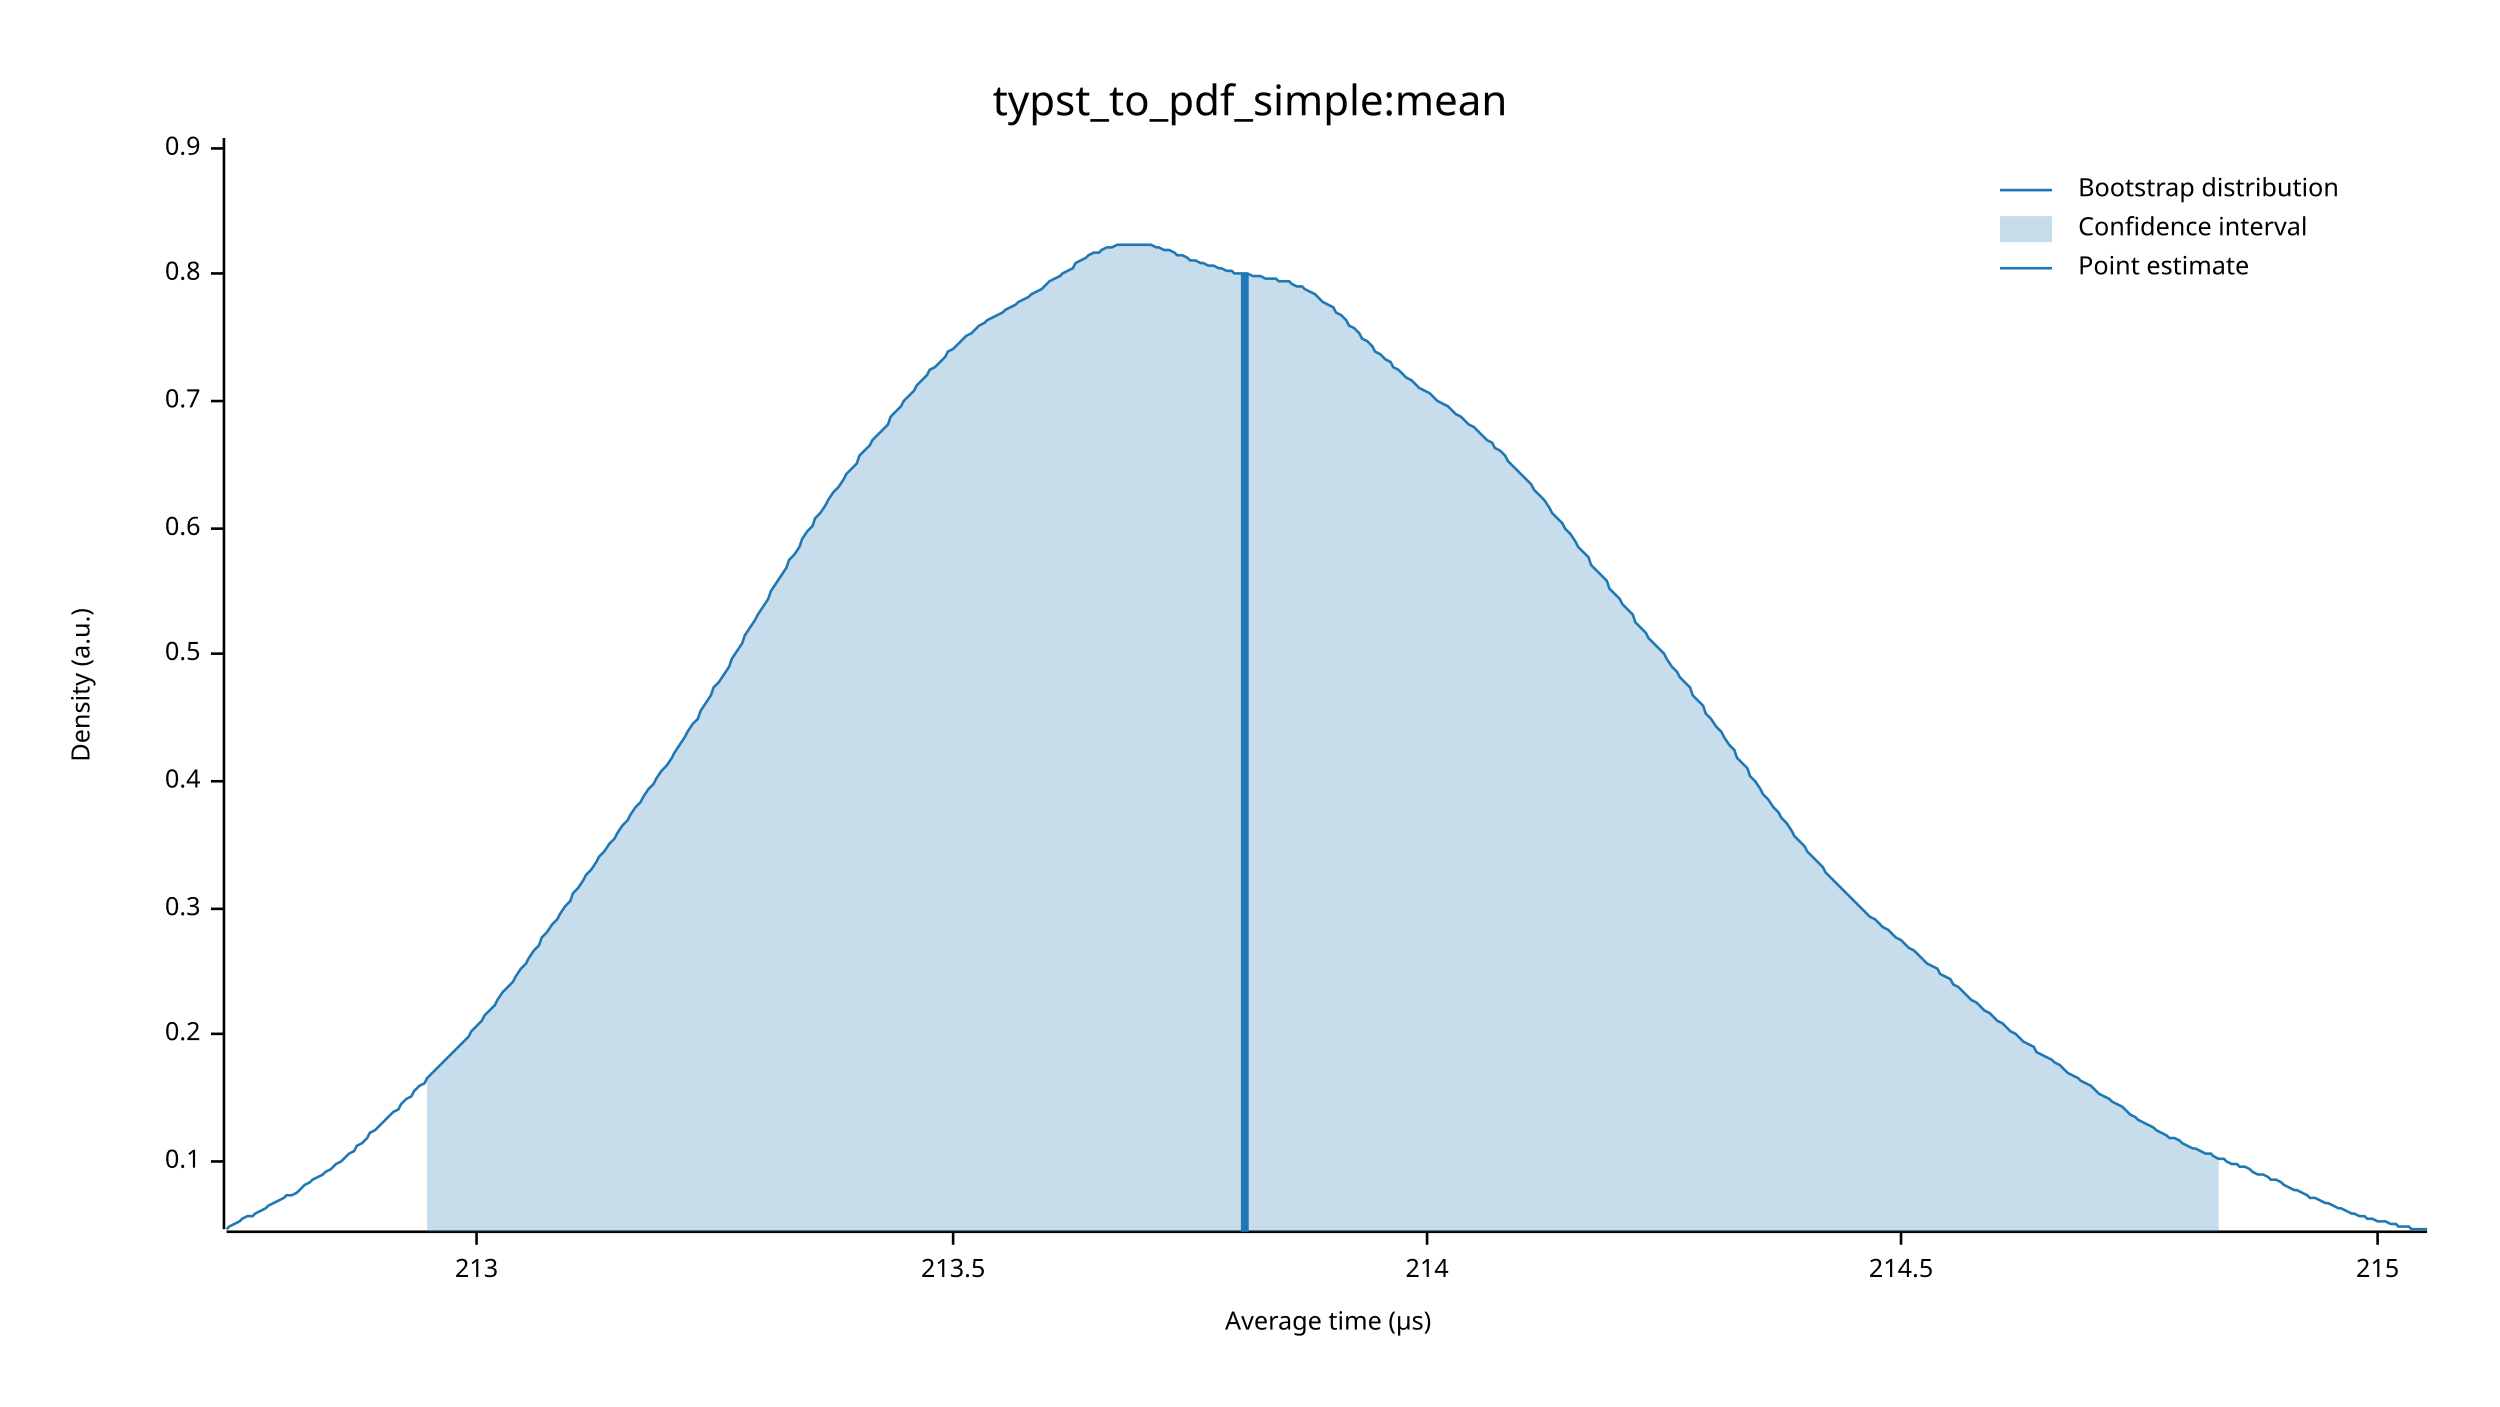
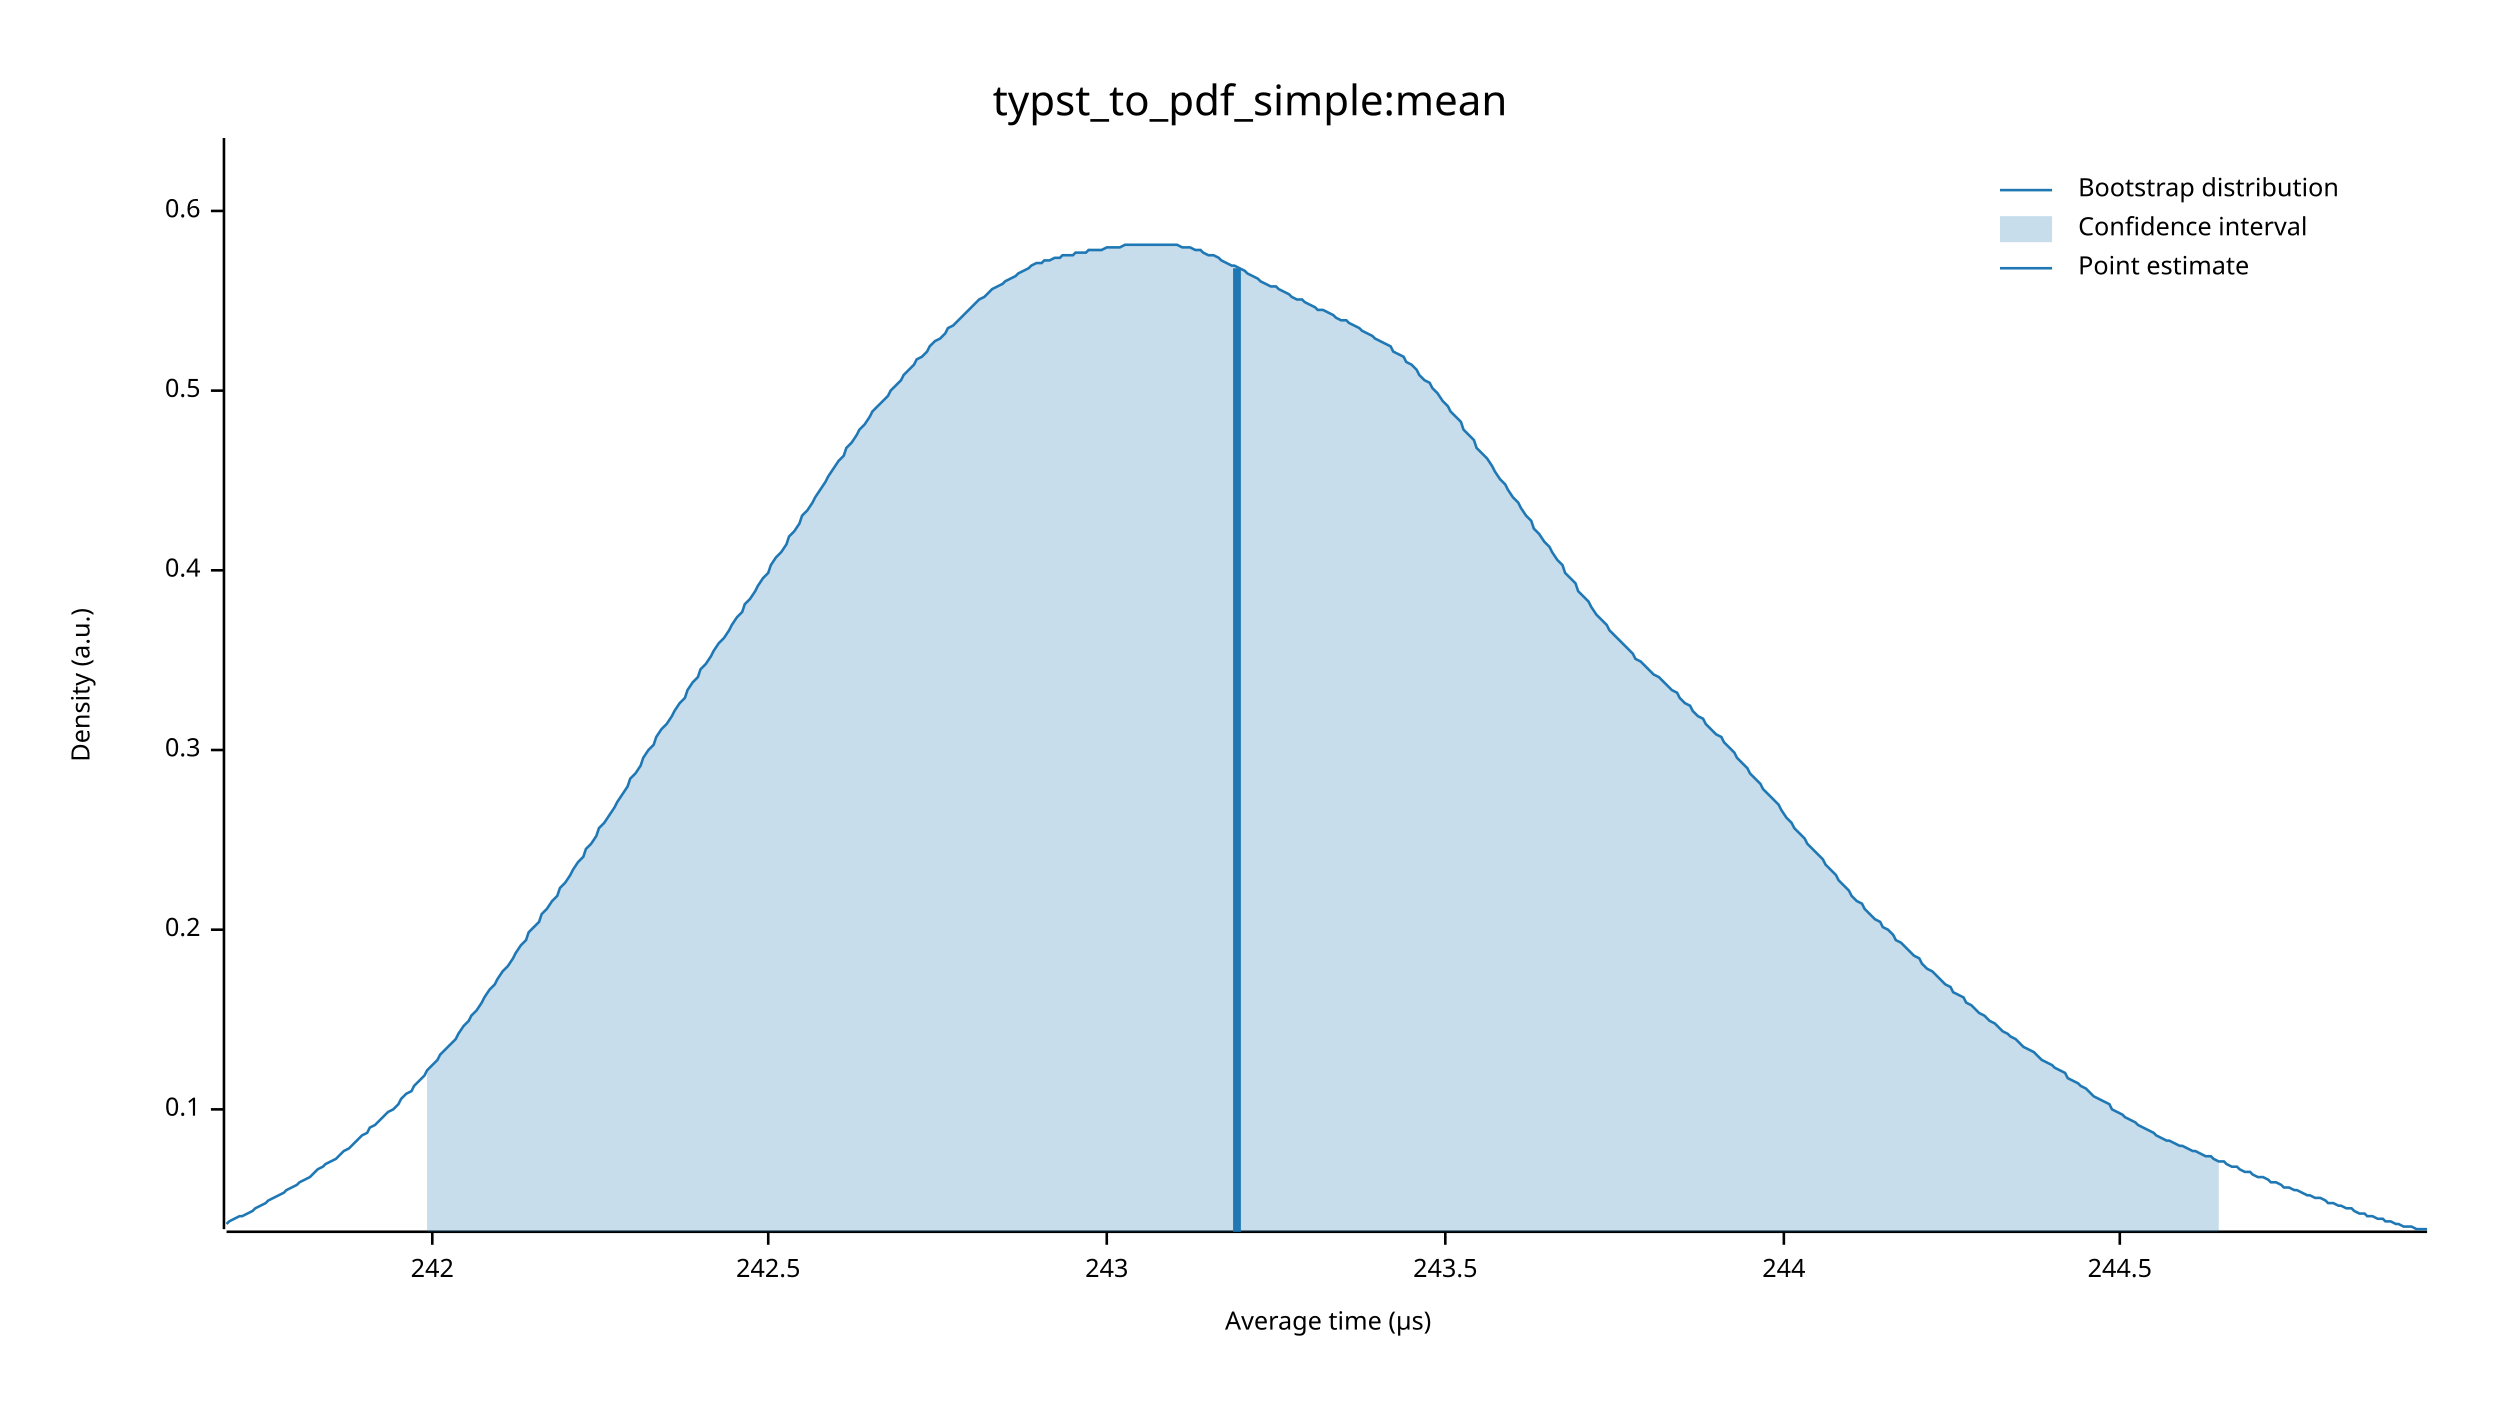
<svg xmlns="http://www.w3.org/2000/svg" width="960" height="540" viewBox="0 0 960 540">
  <text x="480" y="32" dy="0.76em" text-anchor="middle" font-family="sans-serif" font-size="16.129" opacity="1" fill="#000000">
typst_to_pdf_simple:mean
</text>
  <text x="27" y="263" dy="0.76em" text-anchor="middle" font-family="sans-serif" font-size="9.677" opacity="1" fill="#000000" transform="rotate(270, 27, 263)">
Density (a.u.)
</text>
  <text x="510" y="513" dy="-0.5ex" text-anchor="middle" font-family="sans-serif" font-size="9.677" opacity="1" fill="#000000">
Average time (µs)
</text>
  <polyline fill="none" opacity="1" stroke="#000000" stroke-width="1" points="86,53 86,472 " />
-   <text x="77" y="446" dy="0.5ex" text-anchor="end" font-family="sans-serif" font-size="9.677" opacity="1" fill="#000000">
+   <text x="77" y="426" dy="0.5ex" text-anchor="end" font-family="sans-serif" font-size="9.677" opacity="1" fill="#000000">
0.1
</text>
-   <polyline fill="none" opacity="1" stroke="#000000" stroke-width="1" points="81,446 86,446 " />
-   <text x="77" y="397" dy="0.5ex" text-anchor="end" font-family="sans-serif" font-size="9.677" opacity="1" fill="#000000">
+   <polyline fill="none" opacity="1" stroke="#000000" stroke-width="1" points="81,426 86,426 " />
+   <text x="77" y="357" dy="0.5ex" text-anchor="end" font-family="sans-serif" font-size="9.677" opacity="1" fill="#000000">
0.2
</text>
-   <polyline fill="none" opacity="1" stroke="#000000" stroke-width="1" points="81,397 86,397 " />
-   <text x="77" y="349" dy="0.5ex" text-anchor="end" font-family="sans-serif" font-size="9.677" opacity="1" fill="#000000">
+   <polyline fill="none" opacity="1" stroke="#000000" stroke-width="1" points="81,357 86,357 " />
+   <text x="77" y="288" dy="0.5ex" text-anchor="end" font-family="sans-serif" font-size="9.677" opacity="1" fill="#000000">
0.3
</text>
-   <polyline fill="none" opacity="1" stroke="#000000" stroke-width="1" points="81,349 86,349 " />
-   <text x="77" y="300" dy="0.5ex" text-anchor="end" font-family="sans-serif" font-size="9.677" opacity="1" fill="#000000">
+   <polyline fill="none" opacity="1" stroke="#000000" stroke-width="1" points="81,288 86,288 " />
+   <text x="77" y="219" dy="0.5ex" text-anchor="end" font-family="sans-serif" font-size="9.677" opacity="1" fill="#000000">
0.4
</text>
-   <polyline fill="none" opacity="1" stroke="#000000" stroke-width="1" points="81,300 86,300 " />
-   <text x="77" y="251" dy="0.5ex" text-anchor="end" font-family="sans-serif" font-size="9.677" opacity="1" fill="#000000">
+   <polyline fill="none" opacity="1" stroke="#000000" stroke-width="1" points="81,219 86,219 " />
+   <text x="77" y="150" dy="0.5ex" text-anchor="end" font-family="sans-serif" font-size="9.677" opacity="1" fill="#000000">
0.5
</text>
-   <polyline fill="none" opacity="1" stroke="#000000" stroke-width="1" points="81,251 86,251 " />
-   <text x="77" y="203" dy="0.5ex" text-anchor="end" font-family="sans-serif" font-size="9.677" opacity="1" fill="#000000">
+   <polyline fill="none" opacity="1" stroke="#000000" stroke-width="1" points="81,150 86,150 " />
+   <text x="77" y="81" dy="0.5ex" text-anchor="end" font-family="sans-serif" font-size="9.677" opacity="1" fill="#000000">
0.6
</text>
-   <polyline fill="none" opacity="1" stroke="#000000" stroke-width="1" points="81,203 86,203 " />
-   <text x="77" y="154" dy="0.5ex" text-anchor="end" font-family="sans-serif" font-size="9.677" opacity="1" fill="#000000">
- 0.7
+   <polyline fill="none" opacity="1" stroke="#000000" stroke-width="1" points="81,81 86,81 " />
+   <polyline fill="none" opacity="1" stroke="#000000" stroke-width="1" points="87,473 932,473 " />
+   <text x="166" y="483" dy="0.76em" text-anchor="middle" font-family="sans-serif" font-size="9.677" opacity="1" fill="#000000">
+ 242
</text>
-   <polyline fill="none" opacity="1" stroke="#000000" stroke-width="1" points="81,154 86,154 " />
-   <text x="77" y="105" dy="0.5ex" text-anchor="end" font-family="sans-serif" font-size="9.677" opacity="1" fill="#000000">
- 0.8
+   <polyline fill="none" opacity="1" stroke="#000000" stroke-width="1" points="166,473 166,478 " />
+   <text x="295" y="483" dy="0.76em" text-anchor="middle" font-family="sans-serif" font-size="9.677" opacity="1" fill="#000000">
+ 242.5
</text>
-   <polyline fill="none" opacity="1" stroke="#000000" stroke-width="1" points="81,105 86,105 " />
-   <text x="77" y="57" dy="0.5ex" text-anchor="end" font-family="sans-serif" font-size="9.677" opacity="1" fill="#000000">
- 0.9
+   <polyline fill="none" opacity="1" stroke="#000000" stroke-width="1" points="295,473 295,478 " />
+   <text x="425" y="483" dy="0.76em" text-anchor="middle" font-family="sans-serif" font-size="9.677" opacity="1" fill="#000000">
+ 243
</text>
-   <polyline fill="none" opacity="1" stroke="#000000" stroke-width="1" points="81,57 86,57 " />
-   <polyline fill="none" opacity="1" stroke="#000000" stroke-width="1" points="87,473 932,473 " />
-   <text x="183" y="483" dy="0.76em" text-anchor="middle" font-family="sans-serif" font-size="9.677" opacity="1" fill="#000000">
- 213
+   <polyline fill="none" opacity="1" stroke="#000000" stroke-width="1" points="425,473 425,478 " />
+   <text x="555" y="483" dy="0.76em" text-anchor="middle" font-family="sans-serif" font-size="9.677" opacity="1" fill="#000000">
+ 243.5
</text>
-   <polyline fill="none" opacity="1" stroke="#000000" stroke-width="1" points="183,473 183,478 " />
-   <text x="366" y="483" dy="0.76em" text-anchor="middle" font-family="sans-serif" font-size="9.677" opacity="1" fill="#000000">
- 213.5
+   <polyline fill="none" opacity="1" stroke="#000000" stroke-width="1" points="555,473 555,478 " />
+   <text x="685" y="483" dy="0.76em" text-anchor="middle" font-family="sans-serif" font-size="9.677" opacity="1" fill="#000000">
+ 244
</text>
-   <polyline fill="none" opacity="1" stroke="#000000" stroke-width="1" points="366,473 366,478 " />
-   <text x="548" y="483" dy="0.76em" text-anchor="middle" font-family="sans-serif" font-size="9.677" opacity="1" fill="#000000">
- 214
+   <polyline fill="none" opacity="1" stroke="#000000" stroke-width="1" points="685,473 685,478 " />
+   <text x="814" y="483" dy="0.76em" text-anchor="middle" font-family="sans-serif" font-size="9.677" opacity="1" fill="#000000">
+ 244.5
</text>
-   <polyline fill="none" opacity="1" stroke="#000000" stroke-width="1" points="548,473 548,478 " />
-   <text x="730" y="483" dy="0.76em" text-anchor="middle" font-family="sans-serif" font-size="9.677" opacity="1" fill="#000000">
- 214.5
- </text>
-   <polyline fill="none" opacity="1" stroke="#000000" stroke-width="1" points="730,473 730,478 " />
-   <text x="913" y="483" dy="0.76em" text-anchor="middle" font-family="sans-serif" font-size="9.677" opacity="1" fill="#000000">
- 215
- </text>
-   <polyline fill="none" opacity="1" stroke="#000000" stroke-width="1" points="913,473 913,478 " />
-   <polyline fill="none" opacity="1" stroke="#1F78B4" stroke-width="1" points="87,472 88,471 90,470 92,469 93,468 95,467 97,467 98,466 100,465 102,464 103,463 105,462 107,461 109,460 110,459 112,459 114,458 115,457 117,455 119,454 120,453 122,452 124,451 125,450 127,449 129,447 131,446 132,445 134,443 136,442 137,440 139,439 141,437 142,435 144,434 146,432 147,431 149,429 151,427 153,426 154,424 156,422 158,421 159,419 161,417 163,416 164,414 166,412 168,410 169,409 171,407 173,405 175,403 176,402 178,400 180,398 181,396 183,394 185,392 186,390 188,388 190,386 191,384 193,381 195,379 197,377 198,375 200,372 202,370 203,368 205,365 207,363 208,360 210,358 212,355 214,353 215,351 217,348 219,346 220,343 222,341 224,338 225,336 227,334 229,331 230,329 232,327 234,324 236,322 237,320 239,317 241,315 242,313 244,310 246,308 247,306 249,303 251,301 252,299 254,296 256,294 258,291 259,289 261,286 263,283 264,281 266,278 268,276 269,273 271,270 273,267 274,264 276,262 278,259 280,256 281,253 283,250 285,247 286,244 288,241 290,238 291,236 293,233 295,230 296,227 298,224 300,221 302,218 303,215 305,213 307,210 308,207 310,204 312,202 313,199 315,197 317,194 318,192 320,189 322,187 324,184 325,182 327,180 329,178 330,175 332,173 334,171 335,169 337,167 339,165 341,163 342,160 344,158 346,156 347,154 349,152 351,150 352,148 354,146 356,144 357,142 359,141 361,139 363,137 364,135 366,134 368,132 369,131 371,129 373,128 374,127 376,125 378,124 379,123 381,122 383,121 385,120 386,119 388,118 390,117 391,116 393,115 395,114 396,113 398,112 400,111 401,110 403,108 405,107 407,106 408,105 410,104 412,103 413,101 415,100 417,99 418,98 420,97 422,97 423,96 425,95 427,95 429,94 430,94 432,94 434,94 435,94 437,94 439,94 440,94 442,94 444,95 445,95 447,96 449,96 451,97 452,98 454,98 456,99 457,100 459,100 461,101 462,101 464,102 466,102 468,103 469,103 471,104 473,104 474,105 476,105 478,105 479,105 481,106 483,106 484,106 486,107 488,107 490,107 491,108 493,108 495,108 496,109 498,110 500,110 501,111 503,112 505,113 506,114 508,116 510,117 512,118 513,120 515,121 517,123 518,125 520,126 522,128 523,130 525,131 527,133 528,135 530,136 532,138 534,139 535,141 537,142 539,144 540,145 542,146 544,148 545,149 547,150 549,151 550,152 552,154 554,155 556,156 557,157 559,159 561,160 562,161 564,163 566,164 567,165 569,167 571,169 573,170 574,172 576,173 578,175 579,177 581,179 583,181 584,182 586,184 588,186 589,188 591,190 593,192 595,195 596,197 598,199 600,201 601,203 603,205 605,208 606,210 608,212 610,214 611,217 613,219 615,221 617,223 618,226 620,228 622,230 623,232 625,234 627,236 628,239 630,241 632,243 633,245 635,247 637,249 639,251 640,253 642,256 644,258 645,260 647,262 649,264 650,267 652,269 654,271 655,274 657,276 659,279 661,281 662,283 664,286 666,288 667,291 669,293 671,295 672,298 674,300 676,303 677,305 679,307 681,310 683,312 684,314 686,316 688,319 689,321 691,323 693,325 694,327 696,329 698,331 700,333 701,335 703,337 705,339 706,340 708,342 710,344 711,345 713,347 715,349 716,350 718,352 720,353 722,355 723,356 725,357 727,359 728,360 730,361 732,363 733,364 735,365 737,367 738,368 740,370 742,371 744,372 745,374 747,375 749,376 750,378 752,379 754,381 755,382 757,384 759,385 760,386 762,388 764,389 766,391 767,392 769,393 771,395 772,396 774,397 776,399 777,400 779,401 781,402 782,404 784,405 786,406 788,407 789,408 791,409 793,411 794,412 796,413 798,414 799,415 801,416 803,417 804,418 806,420 808,421 810,422 811,423 813,424 815,425 816,426 818,428 820,429 821,430 823,431 825,432 827,433 828,434 830,435 832,436 833,437 835,437 837,438 838,439 840,440 842,441 843,441 845,442 847,443 849,443 850,444 852,445 854,445 855,446 857,447 859,447 860,448 862,448 864,449 865,450 867,451 869,451 871,452 872,453 874,453 876,454 877,455 879,456 881,457 882,457 884,458 886,459 887,460 889,460 891,461 893,462 894,462 896,463 898,464 899,464 901,465 903,466 904,466 906,467 908,467 909,468 911,468 913,469 915,469 916,469 918,470 920,470 921,471 923,471 925,471 926,472 928,472 930,472 932,472 " />
-   <polygon opacity="0.25" fill="#1F78B4" points="164,414 166,412 168,410 169,409 171,407 173,405 175,403 176,402 178,400 180,398 181,396 183,394 185,392 186,390 188,388 190,386 191,384 193,381 195,379 197,377 198,375 200,372 202,370 203,368 205,365 207,363 208,360 210,358 212,355 214,353 215,351 217,348 219,346 220,343 222,341 224,338 225,336 227,334 229,331 230,329 232,327 234,324 236,322 237,320 239,317 241,315 242,313 244,310 246,308 247,306 249,303 251,301 252,299 254,296 256,294 258,291 259,289 261,286 263,283 264,281 266,278 268,276 269,273 271,270 273,267 274,264 276,262 278,259 280,256 281,253 283,250 285,247 286,244 288,241 290,238 291,236 293,233 295,230 296,227 298,224 300,221 302,218 303,215 305,213 307,210 308,207 310,204 312,202 313,199 315,197 317,194 318,192 320,189 322,187 324,184 325,182 327,180 329,178 330,175 332,173 334,171 335,169 337,167 339,165 341,163 342,160 344,158 346,156 347,154 349,152 351,150 352,148 354,146 356,144 357,142 359,141 361,139 363,137 364,135 366,134 368,132 369,131 371,129 373,128 374,127 376,125 378,124 379,123 381,122 383,121 385,120 386,119 388,118 390,117 391,116 393,115 395,114 396,113 398,112 400,111 401,110 403,108 405,107 407,106 408,105 410,104 412,103 413,101 415,100 417,99 418,98 420,97 422,97 423,96 425,95 427,95 429,94 430,94 432,94 434,94 435,94 437,94 439,94 440,94 442,94 444,95 445,95 447,96 449,96 451,97 452,98 454,98 456,99 457,100 459,100 461,101 462,101 464,102 466,102 468,103 469,103 471,104 473,104 474,105 476,105 478,105 479,105 481,106 483,106 484,106 486,107 488,107 490,107 491,108 493,108 495,108 496,109 498,110 500,110 501,111 503,112 505,113 506,114 508,116 510,117 512,118 513,120 515,121 517,123 518,125 520,126 522,128 523,130 525,131 527,133 528,135 530,136 532,138 534,139 535,141 537,142 539,144 540,145 542,146 544,148 545,149 547,150 549,151 550,152 552,154 554,155 556,156 557,157 559,159 561,160 562,161 564,163 566,164 567,165 569,167 571,169 573,170 574,172 576,173 578,175 579,177 581,179 583,181 584,182 586,184 588,186 589,188 591,190 593,192 595,195 596,197 598,199 600,201 601,203 603,205 605,208 606,210 608,212 610,214 611,217 613,219 615,221 617,223 618,226 620,228 622,230 623,232 625,234 627,236 628,239 630,241 632,243 633,245 635,247 637,249 639,251 640,253 642,256 644,258 645,260 647,262 649,264 650,267 652,269 654,271 655,274 657,276 659,279 661,281 662,283 664,286 666,288 667,291 669,293 671,295 672,298 674,300 676,303 677,305 679,307 681,310 683,312 684,314 686,316 688,319 689,321 691,323 693,325 694,327 696,329 698,331 700,333 701,335 703,337 705,339 706,340 708,342 710,344 711,345 713,347 715,349 716,350 718,352 720,353 722,355 723,356 725,357 727,359 728,360 730,361 732,363 733,364 735,365 737,367 738,368 740,370 742,371 744,372 745,374 747,375 749,376 750,378 752,379 754,381 755,382 757,384 759,385 760,386 762,388 764,389 766,391 767,392 769,393 771,395 772,396 774,397 776,399 777,400 779,401 781,402 782,404 784,405 786,406 788,407 789,408 791,409 793,411 794,412 796,413 798,414 799,415 801,416 803,417 804,418 806,420 808,421 810,422 811,423 813,424 815,425 816,426 818,428 820,429 821,430 823,431 825,432 827,433 828,434 830,435 832,436 833,437 835,437 837,438 838,439 840,440 842,441 843,441 845,442 847,443 849,443 850,444 852,445 852,473 164,473 " />
-   <polyline fill="none" opacity="1" stroke="#1F78B4" stroke-width="3" points="478,473 478,105 " />
+   <polyline fill="none" opacity="1" stroke="#000000" stroke-width="1" points="814,473 814,478 " />
+   <polyline fill="none" opacity="1" stroke="#1F78B4" stroke-width="1" points="87,470 88,469 90,468 92,467 93,467 95,466 97,465 98,464 100,463 102,462 103,461 105,460 107,459 109,458 110,457 112,456 114,455 115,454 117,453 119,452 120,451 122,449 124,448 125,447 127,446 129,445 131,443 132,442 134,441 136,439 137,438 139,436 141,435 142,433 144,432 146,430 147,429 149,427 151,426 153,424 154,422 156,420 158,419 159,417 161,415 163,413 164,411 166,409 168,407 169,405 171,403 173,401 175,399 176,397 178,394 180,392 181,390 183,388 185,385 186,383 188,380 190,378 191,376 193,373 195,371 197,368 198,366 200,363 202,361 203,358 205,356 207,354 208,351 210,349 212,346 214,344 215,341 217,339 219,336 220,334 222,331 224,329 225,326 227,324 229,321 230,318 232,316 234,313 236,310 237,308 239,305 241,302 242,299 244,297 246,294 247,291 249,288 251,286 252,283 254,280 256,278 258,275 259,273 261,270 263,268 264,265 266,262 268,260 269,257 271,255 273,252 274,250 276,247 278,245 280,242 281,240 283,237 285,235 286,232 288,230 290,227 291,225 293,222 295,220 296,217 298,214 300,212 302,209 303,206 305,204 307,201 308,198 310,196 312,193 313,191 315,188 317,185 318,183 320,180 322,177 324,175 325,172 327,170 329,167 330,165 332,163 334,160 335,158 337,156 339,154 341,152 342,150 344,148 346,146 347,144 349,142 351,140 352,138 354,137 356,135 357,133 359,131 361,130 363,128 364,126 366,125 368,123 369,122 371,120 373,118 374,117 376,115 378,114 379,113 381,111 383,110 385,109 386,108 388,107 390,106 391,105 393,104 395,103 396,102 398,101 400,101 401,100 403,100 405,99 407,99 408,98 410,98 412,98 413,97 415,97 417,97 418,96 420,96 422,96 423,96 425,95 427,95 429,95 430,95 432,94 434,94 435,94 437,94 439,94 440,94 442,94 444,94 445,94 447,94 449,94 451,94 452,94 454,95 456,95 457,95 459,96 461,96 462,97 464,98 466,98 468,99 469,100 471,101 473,102 474,102 476,103 478,104 479,105 481,106 483,107 484,108 486,109 488,110 490,110 491,111 493,112 495,113 496,114 498,115 500,115 501,116 503,117 505,118 506,119 508,119 510,120 512,121 513,122 515,123 517,123 518,124 520,125 522,126 523,127 525,128 527,129 528,130 530,131 532,132 534,133 535,135 537,136 539,137 540,139 542,140 544,142 545,144 547,146 549,147 550,149 552,151 554,154 556,156 557,158 559,160 561,162 562,165 564,167 566,169 567,172 569,174 571,176 573,179 574,181 576,184 578,186 579,188 581,191 583,193 584,195 586,198 588,200 589,203 591,205 593,208 595,210 596,212 598,215 600,217 601,220 603,222 605,224 606,227 608,229 610,231 611,233 613,236 615,238 617,240 618,242 620,244 622,246 623,247 625,249 627,251 628,253 630,254 632,256 633,257 635,259 637,260 639,262 640,263 642,265 644,266 645,268 647,270 649,271 650,273 652,275 654,276 655,278 657,280 659,282 661,283 662,285 664,287 666,289 667,291 669,293 671,295 672,297 674,299 676,301 677,303 679,305 681,307 683,309 684,311 686,314 688,316 689,318 691,320 693,322 694,324 696,326 698,328 700,330 701,332 703,334 705,336 706,338 708,340 710,342 711,344 713,346 715,347 716,349 718,351 720,353 722,354 723,356 725,357 727,359 728,361 730,362 732,364 733,365 735,367 737,368 738,370 740,372 742,373 744,375 745,376 747,378 749,379 750,381 752,382 754,383 755,385 757,386 759,388 760,389 762,390 764,392 766,393 767,394 769,396 771,397 772,398 774,399 776,401 777,402 779,403 781,404 782,405 784,407 786,408 788,409 789,410 791,411 793,412 794,414 796,415 798,416 799,417 801,418 803,420 804,421 806,422 808,423 810,424 811,426 813,427 815,428 816,429 818,430 820,431 821,432 823,433 825,434 827,435 828,436 830,437 832,438 833,438 835,439 837,440 838,440 840,441 842,442 843,442 845,443 847,444 849,444 850,445 852,446 854,446 855,447 857,448 859,448 860,449 862,450 864,450 865,451 867,452 869,452 871,453 872,454 874,454 876,455 877,456 879,456 881,457 882,457 884,458 886,459 887,459 889,460 891,460 893,461 894,462 896,462 898,463 899,463 901,464 903,464 904,465 906,466 908,466 909,467 911,467 913,468 915,468 916,469 918,469 920,470 921,470 923,471 925,471 926,471 928,472 930,472 932,472 " />
+   <polygon opacity="0.25" fill="#1F78B4" points="164,411 166,409 168,407 169,405 171,403 173,401 175,399 176,397 178,394 180,392 181,390 183,388 185,385 186,383 188,380 190,378 191,376 193,373 195,371 197,368 198,366 200,363 202,361 203,358 205,356 207,354 208,351 210,349 212,346 214,344 215,341 217,339 219,336 220,334 222,331 224,329 225,326 227,324 229,321 230,318 232,316 234,313 236,310 237,308 239,305 241,302 242,299 244,297 246,294 247,291 249,288 251,286 252,283 254,280 256,278 258,275 259,273 261,270 263,268 264,265 266,262 268,260 269,257 271,255 273,252 274,250 276,247 278,245 280,242 281,240 283,237 285,235 286,232 288,230 290,227 291,225 293,222 295,220 296,217 298,214 300,212 302,209 303,206 305,204 307,201 308,198 310,196 312,193 313,191 315,188 317,185 318,183 320,180 322,177 324,175 325,172 327,170 329,167 330,165 332,163 334,160 335,158 337,156 339,154 341,152 342,150 344,148 346,146 347,144 349,142 351,140 352,138 354,137 356,135 357,133 359,131 361,130 363,128 364,126 366,125 368,123 369,122 371,120 373,118 374,117 376,115 378,114 379,113 381,111 383,110 385,109 386,108 388,107 390,106 391,105 393,104 395,103 396,102 398,101 400,101 401,100 403,100 405,99 407,99 408,98 410,98 412,98 413,97 415,97 417,97 418,96 420,96 422,96 423,96 425,95 427,95 429,95 430,95 432,94 434,94 435,94 437,94 439,94 440,94 442,94 444,94 445,94 447,94 449,94 451,94 452,94 454,95 456,95 457,95 459,96 461,96 462,97 464,98 466,98 468,99 469,100 471,101 473,102 474,102 476,103 478,104 479,105 481,106 483,107 484,108 486,109 488,110 490,110 491,111 493,112 495,113 496,114 498,115 500,115 501,116 503,117 505,118 506,119 508,119 510,120 512,121 513,122 515,123 517,123 518,124 520,125 522,126 523,127 525,128 527,129 528,130 530,131 532,132 534,133 535,135 537,136 539,137 540,139 542,140 544,142 545,144 547,146 549,147 550,149 552,151 554,154 556,156 557,158 559,160 561,162 562,165 564,167 566,169 567,172 569,174 571,176 573,179 574,181 576,184 578,186 579,188 581,191 583,193 584,195 586,198 588,200 589,203 591,205 593,208 595,210 596,212 598,215 600,217 601,220 603,222 605,224 606,227 608,229 610,231 611,233 613,236 615,238 617,240 618,242 620,244 622,246 623,247 625,249 627,251 628,253 630,254 632,256 633,257 635,259 637,260 639,262 640,263 642,265 644,266 645,268 647,270 649,271 650,273 652,275 654,276 655,278 657,280 659,282 661,283 662,285 664,287 666,289 667,291 669,293 671,295 672,297 674,299 676,301 677,303 679,305 681,307 683,309 684,311 686,314 688,316 689,318 691,320 693,322 694,324 696,326 698,328 700,330 701,332 703,334 705,336 706,338 708,340 710,342 711,344 713,346 715,347 716,349 718,351 720,353 722,354 723,356 725,357 727,359 728,361 730,362 732,364 733,365 735,367 737,368 738,370 740,372 742,373 744,375 745,376 747,378 749,379 750,381 752,382 754,383 755,385 757,386 759,388 760,389 762,390 764,392 766,393 767,394 769,396 771,397 772,398 774,399 776,401 777,402 779,403 781,404 782,405 784,407 786,408 788,409 789,410 791,411 793,412 794,414 796,415 798,416 799,417 801,418 803,420 804,421 806,422 808,423 810,424 811,426 813,427 815,428 816,429 818,430 820,431 821,432 823,433 825,434 827,435 828,436 830,437 832,438 833,438 835,439 837,440 838,440 840,441 842,442 843,442 845,443 847,444 849,444 850,445 852,446 852,473 164,473 " />
+   <polyline fill="none" opacity="1" stroke="#1F78B4" stroke-width="3" points="475,473 475,103 " />
  <text x="798" y="68" dy="0.76em" text-anchor="start" font-family="sans-serif" font-size="9.677" opacity="1" fill="#000000">
Bootstrap distribution
</text>
  <text x="798" y="83" dy="0.76em" text-anchor="start" font-family="sans-serif" font-size="9.677" opacity="1" fill="#000000">
Confidence interval
</text>
  <text x="798" y="98" dy="0.76em" text-anchor="start" font-family="sans-serif" font-size="9.677" opacity="1" fill="#000000">
Point estimate
</text>
  <polyline fill="none" opacity="1" stroke="#1F78B4" stroke-width="1" points="768,73 788,73 " />
  <rect x="768" y="83" width="20" height="10" opacity="0.25" fill="#1F78B4" stroke="none" />
  <polyline fill="none" opacity="1" stroke="#1F78B4" stroke-width="1" points="768,103 788,103 " />
</svg>
